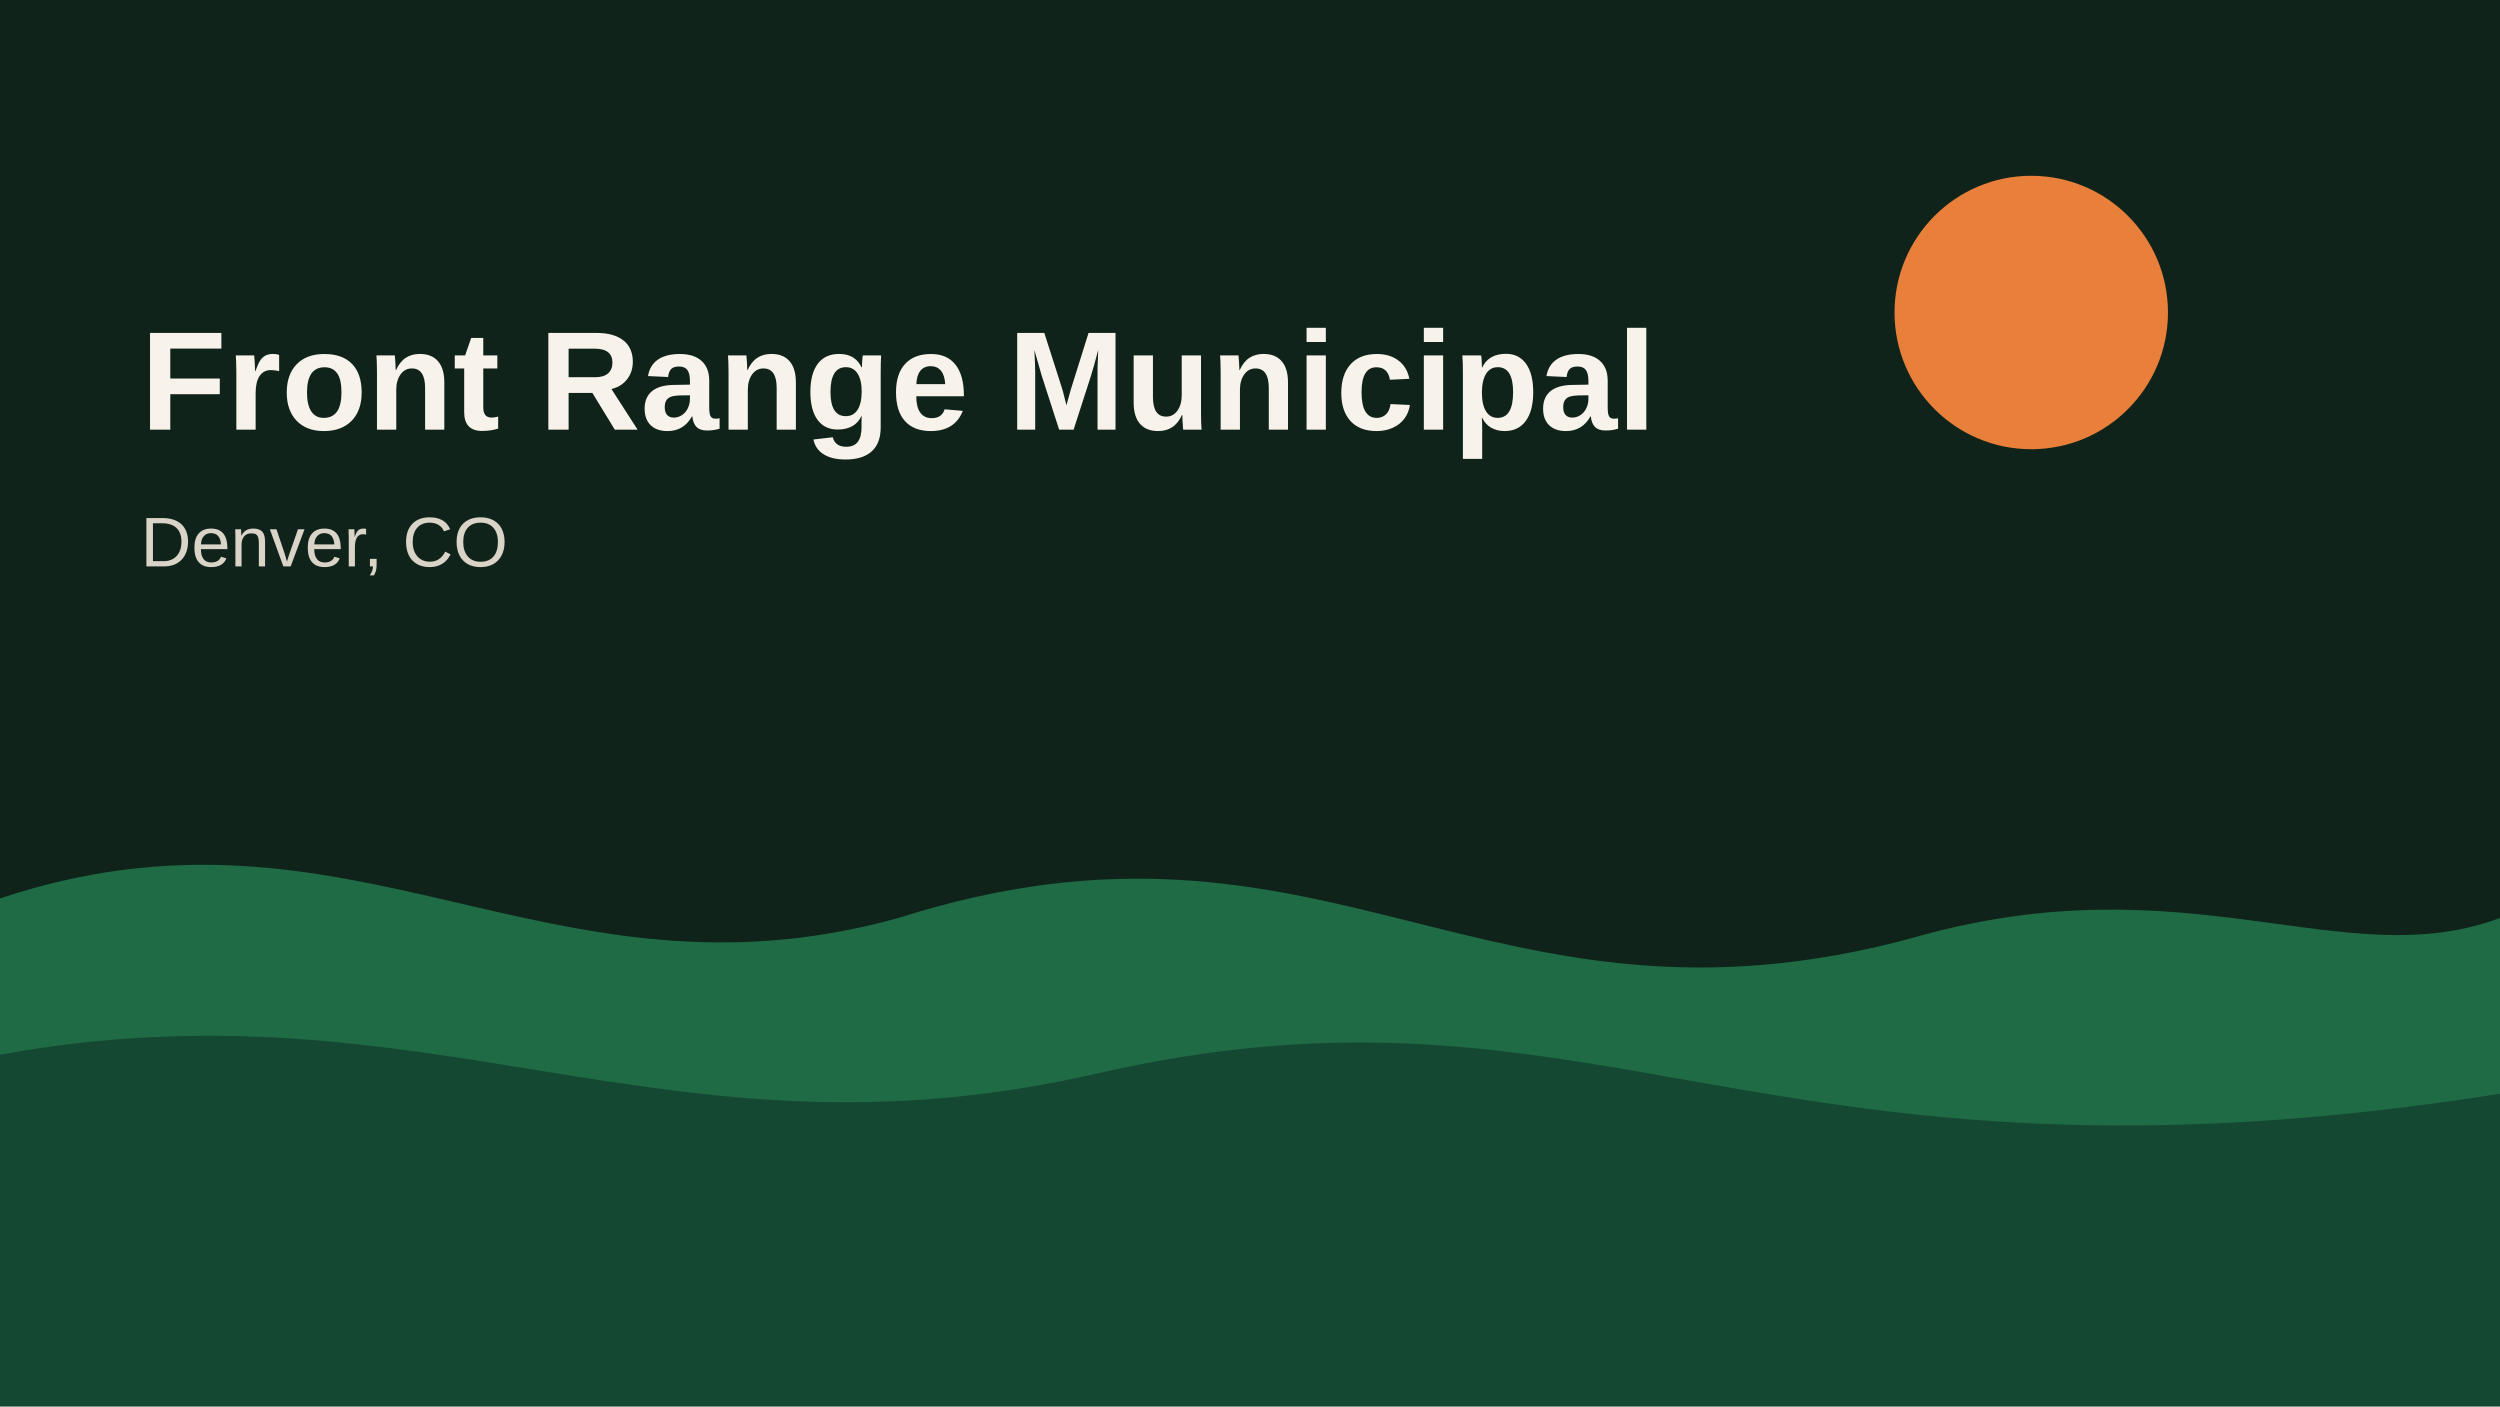
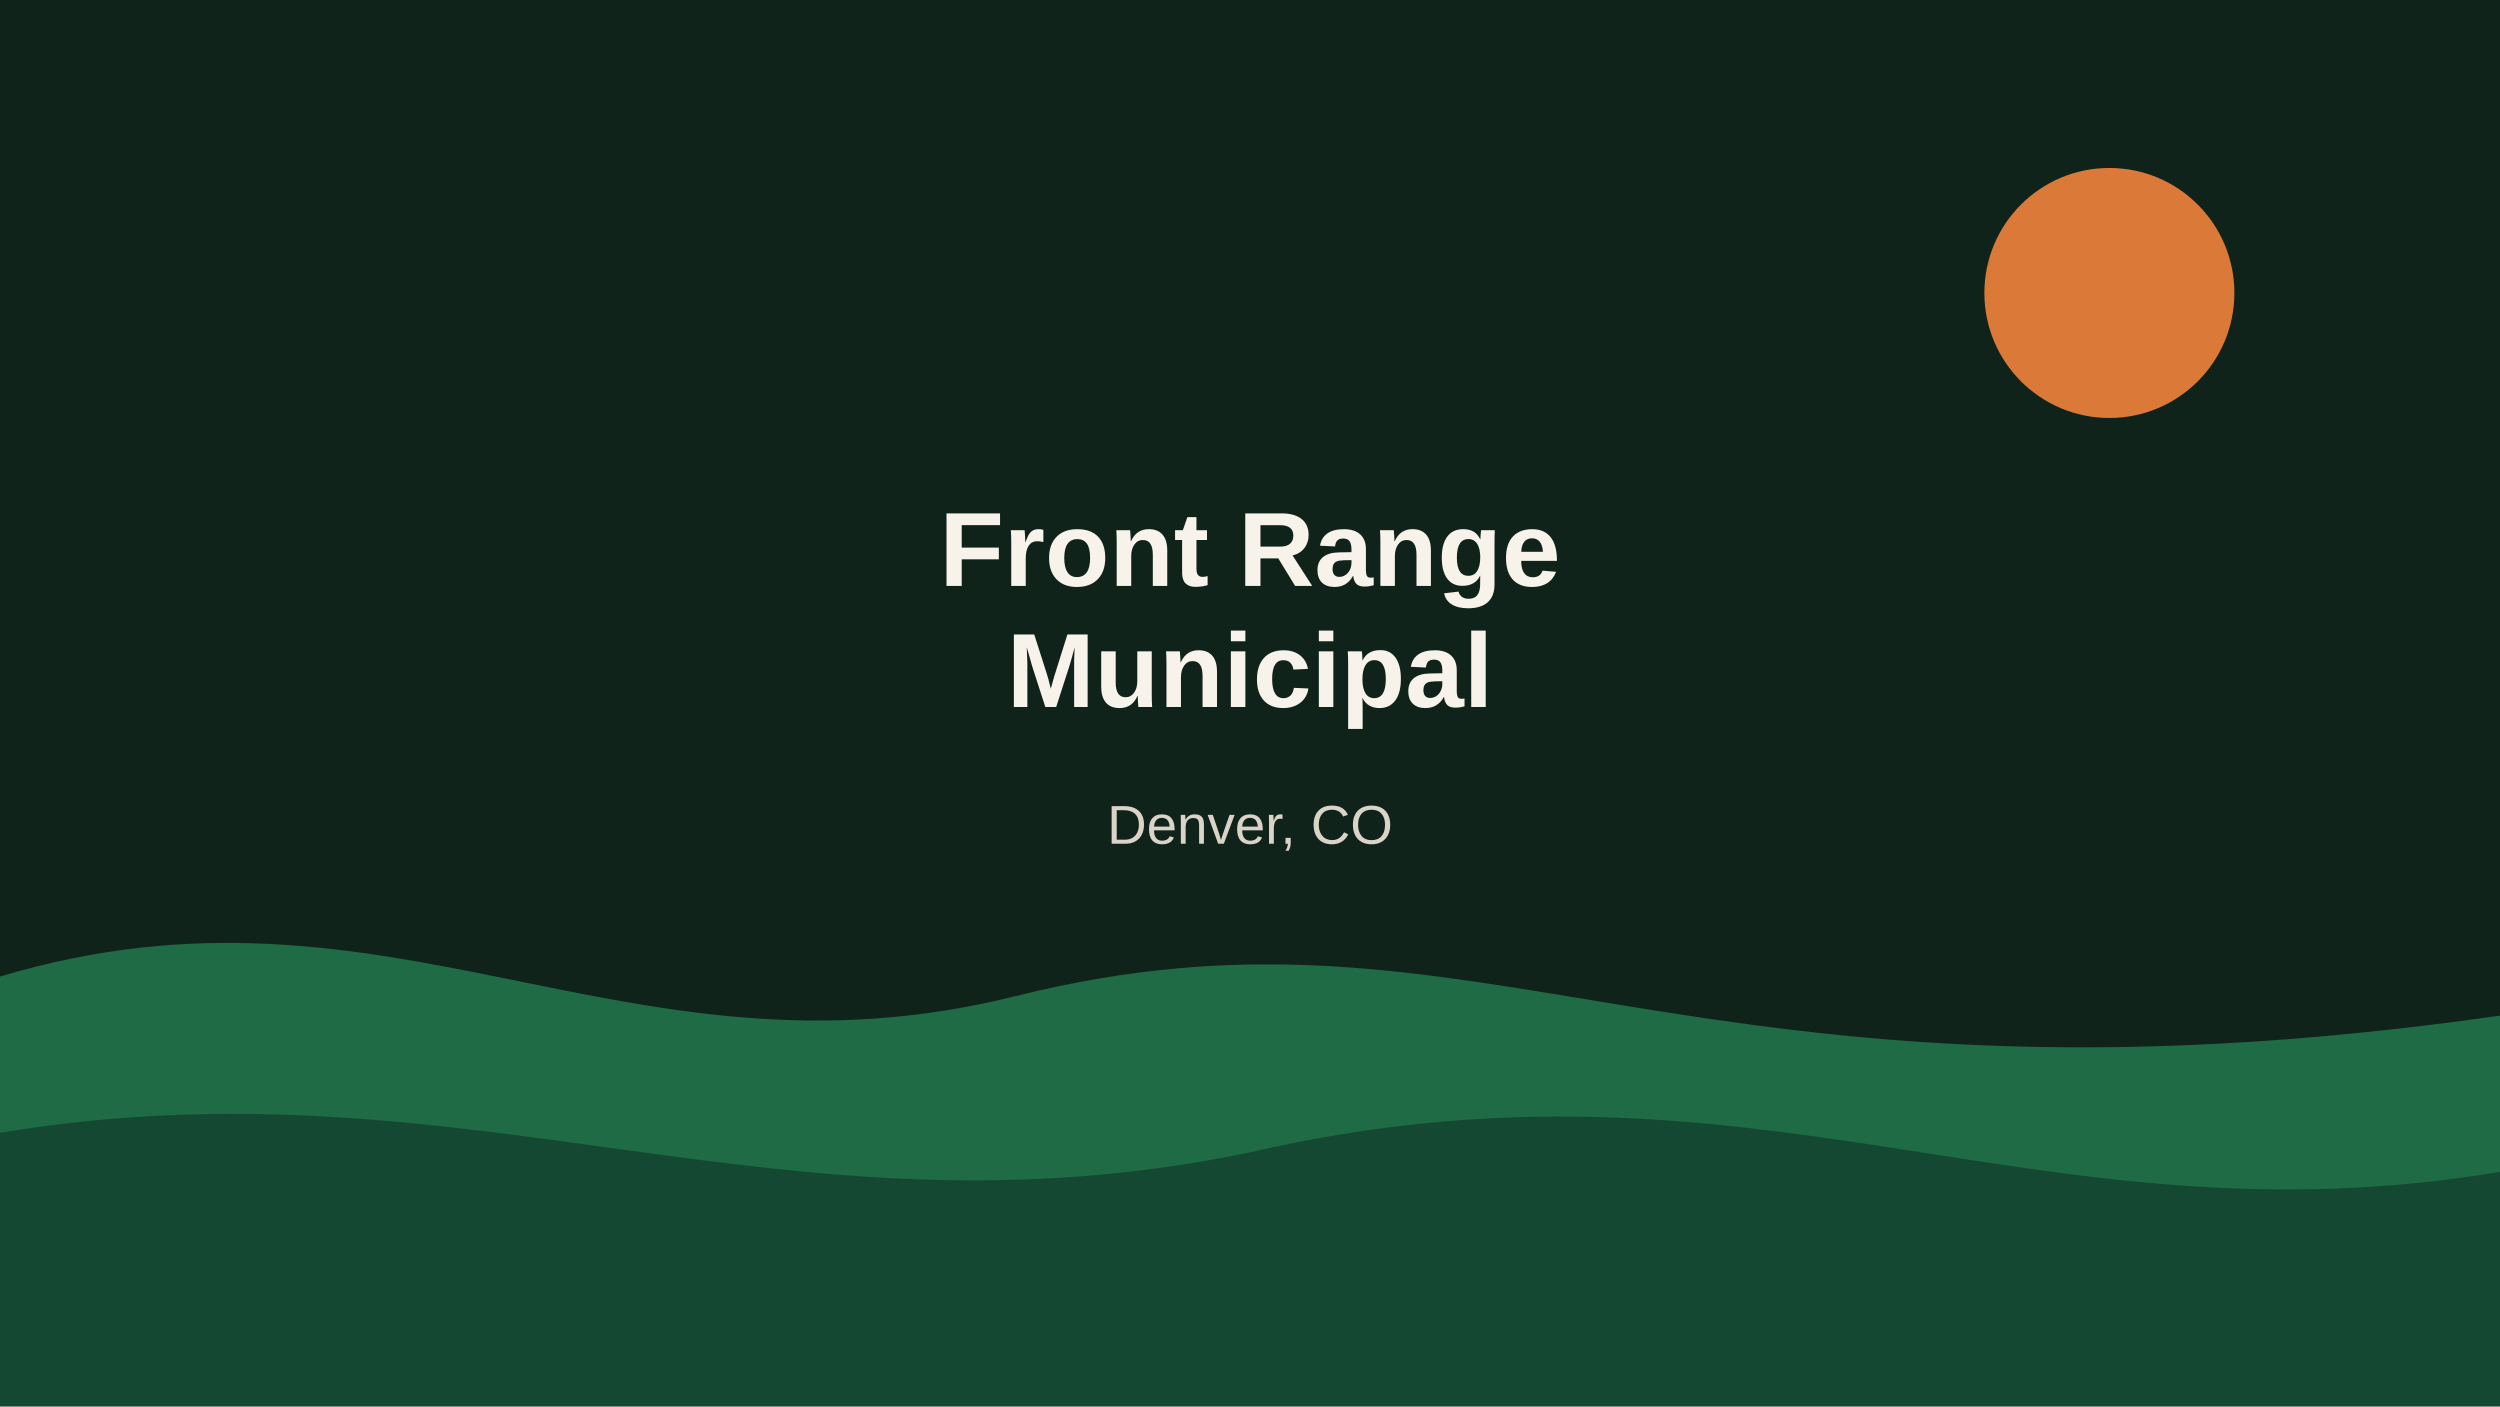
<svg xmlns="http://www.w3.org/2000/svg" viewBox="0 0 1280 720" role="img" aria-label="Front Range Municipal">
  <rect width="1280" height="720" fill="#10231a" />
-   <path d="M0 460 C180 400 280 520 460 470 C680 400 760 540 980 480 C1120 440 1200 500 1280 470 L1280 720 L0 720 Z" fill="#1f6b45" />
-   <path d="M0 540 C220 500 340 600 560 550 C820 490 900 620 1280 560 L1280 720 L0 720 Z" fill="#154832" />
-   <circle cx="1040" cy="160" r="70" fill="#ff8a3d" opacity="0.9" />
-   <text x="72" y="220" font-family="Arial, sans-serif" font-size="72" font-weight="700" fill="#f7f2ea">Front Range Municipal</text>
-   <text x="72" y="290" font-family="Arial, sans-serif" font-size="36" fill="#d9d3c8">Denver, CO</text>
+   <path d="M0 500 C200 440 320 560 520 510 C760 450 860 580 1280 520 L1280 720 L0 720 Z" fill="#1f6b45" />
+   <path d="M0 580 C240 540 400 640 640 590 C900 530 1040 640 1280 600 L1280 720 L0 720 Z" fill="#154832" />
+   <circle cx="1080" cy="150" r="64" fill="#ff8a3d" opacity="0.85" />
+   <text x="640" y="300" text-anchor="middle" font-family="Arial, sans-serif" font-size="54" font-weight="700" fill="#f7f2ea">Front Range</text>
+   <text x="640" y="362" text-anchor="middle" font-family="Arial, sans-serif" font-size="54" font-weight="700" fill="#f7f2ea">Municipal</text>
+   <text x="640" y="432" text-anchor="middle" font-family="Arial, sans-serif" font-size="28" fill="#d9d3c8">Denver, CO</text>
</svg>
